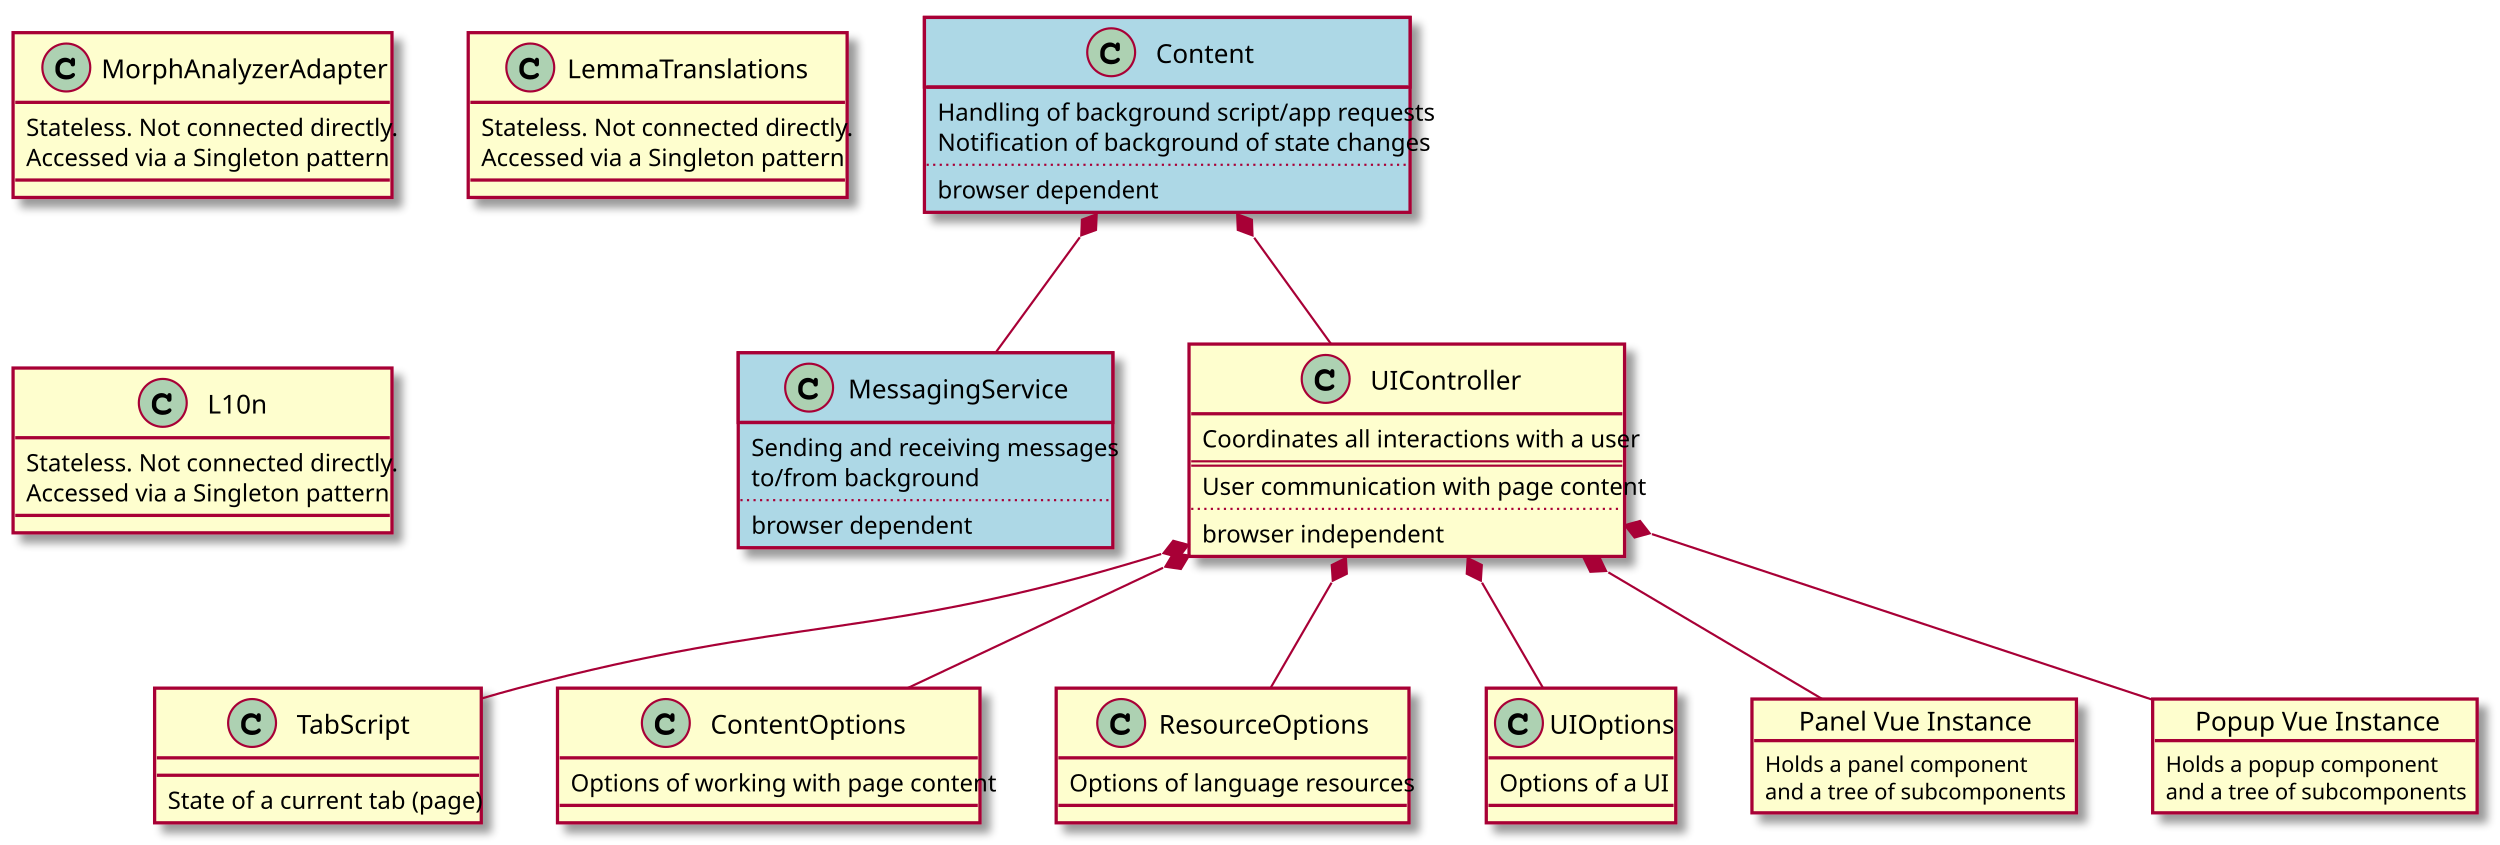
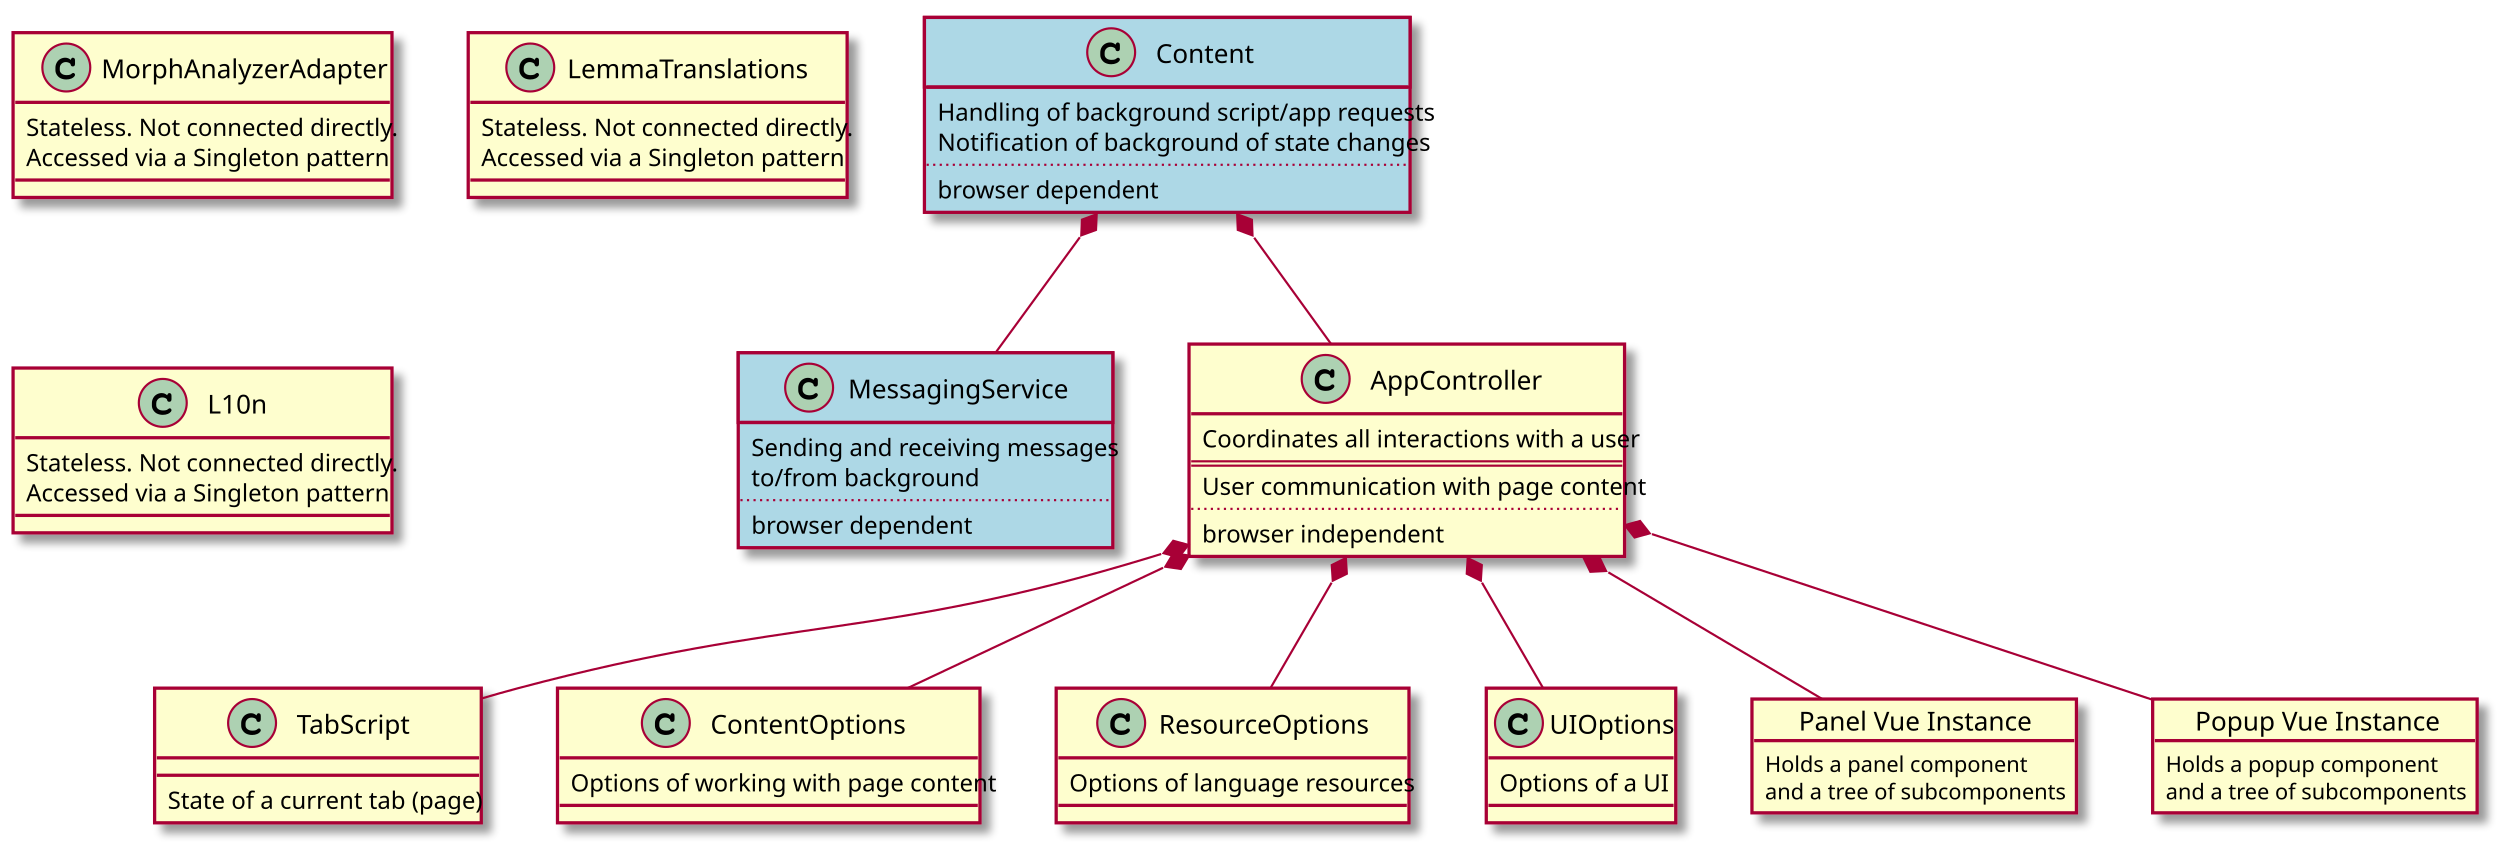
<svg xmlns="http://www.w3.org/2000/svg" contentScriptType="application/ecmascript" contentStyleType="text/css" height="388px" preserveAspectRatio="none" style="width:1148px;height:388px;" version="1.1" viewBox="0 0 1148 388" width="1148px" zoomAndPan="magnify">
  <defs>
    <filter height="300%" id="f968frsdiv7uc" width="300%" x="-1" y="-1">
      <feGaussianBlur result="blurOut" stdDeviation="2.0" />
      <feColorMatrix in="blurOut" result="blurOut2" type="matrix" values="0 0 0 0 0 0 0 0 0 0 0 0 0 0 0 0 0 0 .4 0" />
      <feOffset dx="4.0" dy="4.0" in="blurOut2" result="blurOut3" />
      <feBlend in="SourceGraphic" in2="blurOut3" mode="normal" />
    </filter>
  </defs>
  <g>
    <rect fill="#ADD8E6" filter="url(#f968frsdiv7uc)" height="89.508" id="Content" style="stroke: #A80036; stroke-width: 1.5;" width="223" x="424.5" y="8" />
    <rect fill="#ADD8E6" height="32" style="stroke: #A80036; stroke-width: 1.5;" width="223" x="424.5" y="8" />
    <ellipse cx="510.25" cy="24" fill="#ADD1B2" rx="11" ry="11" style="stroke: #A80036; stroke-width: 1.0;" />
    <path d="M512.25,20.5 Q512.453,20 512.688,19.75 Q512.922,19.5 513.188,19.5 Q513.656,19.5 513.953,19.781 Q514.25,20.062 514.25,20.719 L514.25,22.281 Q514.25,22.938 513.969,23.219 Q513.688,23.5 513.25,23.5 Q512.859,23.5 512.609,23.328 Q512.359,23.156 512.25,22.703 Q512.203,22.391 512.031,22.219 Q511.719,21.891 511.156,21.695 Q510.594,21.5 510.031,21.5 Q509.328,21.5 508.742,21.781 Q508.156,22.062 507.703,22.688 Q507.25,23.312 507.25,24.172 L507.25,25.094 Q507.25,26.125 508.094,26.812 Q508.938,27.5 510.438,27.5 Q511.328,27.5 511.953,27.297 Q512.312,27.188 512.719,26.828 Q512.984,26.625 513.125,26.562 Q513.266,26.5 513.438,26.5 Q513.766,26.5 514.008,26.758 Q514.25,27.016 514.25,27.375 Q514.25,27.719 513.906,28.125 Q513.406,28.719 512.609,29.047 Q511.562,29.5 510.281,29.5 Q508.781,29.5 507.578,28.906 Q506.609,28.438 505.93,27.422 Q505.25,26.406 505.25,25.203 L505.25,24.109 Q505.25,22.859 505.852,21.766 Q506.453,20.672 507.508,20.086 Q508.562,19.5 509.75,19.5 Q510.469,19.5 511.094,19.75 Q511.719,20 512.25,20.5 Z " />
    <text fill="#000000" font-family="sans-serif" font-size="12" lengthAdjust="spacingAndGlyphs" textLength="43" x="530.75" y="28.91">Content</text>
    <line style="stroke: #A80036; stroke-width: 1.5;" x1="425.5" x2="646.5" y1="40" y2="40" />
    <text fill="#000000" font-family="sans-serif" font-size="11" lengthAdjust="spacingAndGlyphs" textLength="211" x="430.5" y="55.419">Handling of background script/app requests</text>
    <text fill="#000000" font-family="sans-serif" font-size="11" lengthAdjust="spacingAndGlyphs" textLength="211" x="430.5" y="69.255">Notification of background of state changes</text>
    <line style="stroke: #A80036; stroke-width: 1.0; stroke-dasharray: 1.0,2.0;" x1="425.5" x2="646.5" y1="75.672" y2="75.672" />
    <text fill="#000000" font-family="sans-serif" font-size="11" lengthAdjust="spacingAndGlyphs" textLength="96" x="430.5" y="91.091">browser dependent</text>
    <rect fill="#ADD8E6" filter="url(#f968frsdiv7uc)" height="89.508" id="MessagingService" style="stroke: #A80036; stroke-width: 1.5;" width="172" x="339" y="162" />
    <rect fill="#ADD8E6" height="32" style="stroke: #A80036; stroke-width: 1.5;" width="172" x="339" y="162" />
    <ellipse cx="371.55" cy="178" fill="#ADD1B2" rx="11" ry="11" style="stroke: #A80036; stroke-width: 1.0;" />
    <path d="M373.55,174.5 Q373.753,174 373.988,173.75 Q374.222,173.5 374.488,173.5 Q374.956,173.5 375.253,173.781 Q375.55,174.062 375.55,174.719 L375.55,176.281 Q375.55,176.938 375.269,177.219 Q374.988,177.5 374.55,177.5 Q374.159,177.5 373.909,177.328 Q373.659,177.156 373.55,176.703 Q373.503,176.391 373.331,176.219 Q373.019,175.891 372.456,175.695 Q371.894,175.5 371.331,175.5 Q370.628,175.5 370.042,175.781 Q369.456,176.062 369.003,176.688 Q368.55,177.312 368.55,178.172 L368.55,179.094 Q368.55,180.125 369.394,180.812 Q370.238,181.5 371.738,181.5 Q372.628,181.5 373.253,181.297 Q373.613,181.188 374.019,180.828 Q374.284,180.625 374.425,180.562 Q374.566,180.5 374.738,180.5 Q375.066,180.5 375.308,180.758 Q375.55,181.016 375.55,181.375 Q375.55,181.719 375.206,182.125 Q374.706,182.719 373.909,183.047 Q372.863,183.5 371.581,183.5 Q370.081,183.5 368.878,182.906 Q367.909,182.438 367.23,181.422 Q366.55,180.406 366.55,179.203 L366.55,178.109 Q366.55,176.859 367.152,175.766 Q367.753,174.672 368.808,174.086 Q369.863,173.5 371.05,173.5 Q371.769,173.5 372.394,173.75 Q373.019,174 373.55,174.5 Z " />
    <text fill="#000000" font-family="sans-serif" font-size="12" lengthAdjust="spacingAndGlyphs" textLength="101" x="389.45" y="182.91">MessagingService</text>
    <line style="stroke: #A80036; stroke-width: 1.5;" x1="340" x2="510" y1="194" y2="194" />
    <text fill="#000000" font-family="sans-serif" font-size="11" lengthAdjust="spacingAndGlyphs" textLength="160" x="345" y="209.419">Sending and receiving messages</text>
    <text fill="#000000" font-family="sans-serif" font-size="11" lengthAdjust="spacingAndGlyphs" textLength="94" x="345" y="223.255">to/from background</text>
    <line style="stroke: #A80036; stroke-width: 1.0; stroke-dasharray: 1.0,2.0;" x1="340" x2="510" y1="229.672" y2="229.672" />
    <text fill="#000000" font-family="sans-serif" font-size="11" lengthAdjust="spacingAndGlyphs" textLength="96" x="345" y="245.091">browser dependent</text>
    <rect fill="#FEFECE" filter="url(#f968frsdiv7uc)" height="61.836" id="TabScript" style="stroke: #A80036; stroke-width: 1.5;" width="150" x="71" y="316" />
    <ellipse cx="115.75" cy="332" fill="#ADD1B2" rx="11" ry="11" style="stroke: #A80036; stroke-width: 1.0;" />
    <path d="M117.75,328.5 Q117.953,328 118.188,327.75 Q118.422,327.5 118.688,327.5 Q119.156,327.5 119.453,327.781 Q119.75,328.062 119.75,328.719 L119.75,330.281 Q119.75,330.938 119.469,331.219 Q119.188,331.5 118.75,331.5 Q118.359,331.5 118.109,331.328 Q117.859,331.156 117.75,330.703 Q117.703,330.391 117.531,330.219 Q117.219,329.891 116.656,329.695 Q116.094,329.5 115.531,329.5 Q114.828,329.5 114.242,329.781 Q113.656,330.062 113.203,330.688 Q112.75,331.312 112.75,332.172 L112.75,333.094 Q112.75,334.125 113.594,334.812 Q114.438,335.5 115.938,335.5 Q116.828,335.5 117.453,335.297 Q117.812,335.188 118.219,334.828 Q118.484,334.625 118.625,334.562 Q118.766,334.5 118.938,334.5 Q119.266,334.5 119.508,334.758 Q119.75,335.016 119.75,335.375 Q119.75,335.719 119.406,336.125 Q118.906,336.719 118.109,337.047 Q117.062,337.5 115.781,337.5 Q114.281,337.5 113.078,336.906 Q112.109,336.438 111.43,335.422 Q110.75,334.406 110.75,333.203 L110.75,332.109 Q110.75,330.859 111.352,329.766 Q111.953,328.672 113.008,328.086 Q114.062,327.5 115.25,327.5 Q115.969,327.5 116.594,327.75 Q117.219,328 117.75,328.5 Z " />
    <text fill="#000000" font-family="sans-serif" font-size="12" lengthAdjust="spacingAndGlyphs" textLength="52" x="136.25" y="336.91">TabScript</text>
    <line style="stroke: #A80036; stroke-width: 1.5;" x1="72" x2="220" y1="348" y2="348" />
    <line style="stroke: #A80036; stroke-width: 1.5;" x1="72" x2="220" y1="356" y2="356" />
    <text fill="#000000" font-family="sans-serif" font-size="11" lengthAdjust="spacingAndGlyphs" textLength="138" x="77" y="371.419">State of a current tab (page)</text>
    <rect fill="#FEFECE" filter="url(#f968frsdiv7uc)" height="61.836" id="ContentOptions" style="stroke: #A80036; stroke-width: 1.5;" width="194" x="256" y="316" />
    <ellipse cx="305.75" cy="332" fill="#ADD1B2" rx="11" ry="11" style="stroke: #A80036; stroke-width: 1.0;" />
    <path d="M307.75,328.5 Q307.953,328 308.188,327.75 Q308.422,327.5 308.688,327.5 Q309.156,327.5 309.453,327.781 Q309.75,328.062 309.75,328.719 L309.75,330.281 Q309.75,330.938 309.469,331.219 Q309.188,331.5 308.75,331.5 Q308.359,331.5 308.109,331.328 Q307.859,331.156 307.75,330.703 Q307.703,330.391 307.531,330.219 Q307.219,329.891 306.656,329.695 Q306.094,329.5 305.531,329.5 Q304.828,329.5 304.242,329.781 Q303.656,330.062 303.203,330.688 Q302.75,331.312 302.75,332.172 L302.75,333.094 Q302.75,334.125 303.594,334.812 Q304.438,335.5 305.938,335.5 Q306.828,335.5 307.453,335.297 Q307.812,335.188 308.219,334.828 Q308.484,334.625 308.625,334.562 Q308.766,334.5 308.938,334.5 Q309.266,334.5 309.508,334.758 Q309.75,335.016 309.75,335.375 Q309.75,335.719 309.406,336.125 Q308.906,336.719 308.109,337.047 Q307.062,337.5 305.781,337.5 Q304.281,337.5 303.078,336.906 Q302.109,336.438 301.43,335.422 Q300.75,334.406 300.75,333.203 L300.75,332.109 Q300.75,330.859 301.352,329.766 Q301.953,328.672 303.008,328.086 Q304.062,327.5 305.25,327.5 Q305.969,327.5 306.594,327.75 Q307.219,328 307.75,328.5 Z " />
    <text fill="#000000" font-family="sans-serif" font-size="12" lengthAdjust="spacingAndGlyphs" textLength="86" x="326.25" y="336.91">ContentOptions</text>
    <line style="stroke: #A80036; stroke-width: 1.5;" x1="257" x2="449" y1="348" y2="348" />
    <text fill="#000000" font-family="sans-serif" font-size="11" lengthAdjust="spacingAndGlyphs" textLength="182" x="262" y="363.419">Options of working with page content</text>
    <line style="stroke: #A80036; stroke-width: 1.5;" x1="257" x2="449" y1="369.836" y2="369.836" />
    <rect fill="#FEFECE" filter="url(#f968frsdiv7uc)" height="61.836" id="ResourceOptions" style="stroke: #A80036; stroke-width: 1.5;" width="162" x="485" y="316" />
    <ellipse cx="514.85" cy="332" fill="#ADD1B2" rx="11" ry="11" style="stroke: #A80036; stroke-width: 1.0;" />
    <path d="M516.85,328.5 Q517.053,328 517.288,327.75 Q517.522,327.5 517.788,327.5 Q518.256,327.5 518.553,327.781 Q518.85,328.062 518.85,328.719 L518.85,330.281 Q518.85,330.938 518.569,331.219 Q518.288,331.5 517.85,331.5 Q517.459,331.5 517.209,331.328 Q516.959,331.156 516.85,330.703 Q516.803,330.391 516.631,330.219 Q516.319,329.891 515.756,329.695 Q515.194,329.5 514.631,329.5 Q513.928,329.5 513.342,329.781 Q512.756,330.062 512.303,330.688 Q511.85,331.312 511.85,332.172 L511.85,333.094 Q511.85,334.125 512.694,334.812 Q513.538,335.5 515.038,335.5 Q515.928,335.5 516.553,335.297 Q516.913,335.188 517.319,334.828 Q517.584,334.625 517.725,334.562 Q517.866,334.5 518.038,334.5 Q518.366,334.5 518.608,334.758 Q518.85,335.016 518.85,335.375 Q518.85,335.719 518.506,336.125 Q518.006,336.719 517.209,337.047 Q516.163,337.5 514.881,337.5 Q513.381,337.5 512.178,336.906 Q511.209,336.438 510.53,335.422 Q509.85,334.406 509.85,333.203 L509.85,332.109 Q509.85,330.859 510.452,329.766 Q511.053,328.672 512.108,328.086 Q513.163,327.5 514.35,327.5 Q515.069,327.5 515.694,327.75 Q516.319,328 516.85,328.5 Z " />
    <text fill="#000000" font-family="sans-serif" font-size="12" lengthAdjust="spacingAndGlyphs" textLength="97" x="532.15" y="336.91">ResourceOptions</text>
    <line style="stroke: #A80036; stroke-width: 1.5;" x1="486" x2="646" y1="348" y2="348" />
    <text fill="#000000" font-family="sans-serif" font-size="11" lengthAdjust="spacingAndGlyphs" textLength="150" x="491" y="363.419">Options of language resources</text>
    <line style="stroke: #A80036; stroke-width: 1.5;" x1="486" x2="646" y1="369.836" y2="369.836" />
    <rect fill="#FEFECE" filter="url(#f968frsdiv7uc)" height="61.836" id="UIOptions" style="stroke: #A80036; stroke-width: 1.5;" width="87" x="682.5" y="316" />
    <ellipse cx="697.5" cy="332" fill="#ADD1B2" rx="11" ry="11" style="stroke: #A80036; stroke-width: 1.0;" />
    <path d="M699.5,328.5 Q699.703,328 699.938,327.75 Q700.172,327.5 700.438,327.5 Q700.906,327.5 701.203,327.781 Q701.5,328.062 701.5,328.719 L701.5,330.281 Q701.5,330.938 701.219,331.219 Q700.938,331.5 700.5,331.5 Q700.109,331.5 699.859,331.328 Q699.609,331.156 699.5,330.703 Q699.453,330.391 699.281,330.219 Q698.969,329.891 698.406,329.695 Q697.844,329.5 697.281,329.5 Q696.578,329.5 695.992,329.781 Q695.406,330.062 694.953,330.688 Q694.5,331.312 694.5,332.172 L694.5,333.094 Q694.5,334.125 695.344,334.812 Q696.188,335.5 697.688,335.5 Q698.578,335.5 699.203,335.297 Q699.562,335.188 699.969,334.828 Q700.234,334.625 700.375,334.562 Q700.516,334.5 700.688,334.5 Q701.016,334.5 701.258,334.758 Q701.5,335.016 701.5,335.375 Q701.5,335.719 701.156,336.125 Q700.656,336.719 699.859,337.047 Q698.812,337.5 697.531,337.5 Q696.031,337.5 694.828,336.906 Q693.859,336.438 693.18,335.422 Q692.5,334.406 692.5,333.203 L692.5,332.109 Q692.5,330.859 693.102,329.766 Q693.703,328.672 694.758,328.086 Q695.812,327.5 697,327.5 Q697.719,327.5 698.344,327.75 Q698.969,328 699.5,328.5 Z " />
    <text fill="#000000" font-family="sans-serif" font-size="12" lengthAdjust="spacingAndGlyphs" textLength="55" x="711.5" y="336.91">UIOptions</text>
    <line style="stroke: #A80036; stroke-width: 1.5;" x1="683.5" x2="768.5" y1="348" y2="348" />
    <text fill="#000000" font-family="sans-serif" font-size="11" lengthAdjust="spacingAndGlyphs" textLength="71" x="688.5" y="363.419">Options of a UI</text>
    <line style="stroke: #A80036; stroke-width: 1.5;" x1="683.5" x2="768.5" y1="369.836" y2="369.836" />
    <rect fill="#FEFECE" filter="url(#f968frsdiv7uc)" height="75.672" id="MorphAnalyzerAdapter" style="stroke: #A80036; stroke-width: 1.5;" width="174" x="6" y="15" />
    <ellipse cx="30.45" cy="31" fill="#ADD1B2" rx="11" ry="11" style="stroke: #A80036; stroke-width: 1.0;" />
    <path d="M32.45,27.5 Q32.653,27 32.888,26.75 Q33.122,26.5 33.388,26.5 Q33.856,26.5 34.153,26.781 Q34.45,27.062 34.45,27.719 L34.45,29.281 Q34.45,29.938 34.169,30.219 Q33.888,30.5 33.45,30.5 Q33.059,30.5 32.809,30.328 Q32.559,30.156 32.45,29.703 Q32.403,29.391 32.231,29.219 Q31.919,28.891 31.356,28.695 Q30.794,28.5 30.231,28.5 Q29.528,28.5 28.942,28.781 Q28.356,29.062 27.903,29.688 Q27.45,30.312 27.45,31.172 L27.45,32.094 Q27.45,33.125 28.294,33.812 Q29.137,34.5 30.637,34.5 Q31.528,34.5 32.153,34.297 Q32.513,34.188 32.919,33.828 Q33.184,33.625 33.325,33.562 Q33.466,33.5 33.638,33.5 Q33.966,33.5 34.208,33.758 Q34.45,34.016 34.45,34.375 Q34.45,34.719 34.106,35.125 Q33.606,35.719 32.809,36.047 Q31.762,36.5 30.481,36.5 Q28.981,36.5 27.778,35.906 Q26.809,35.438 26.13,34.422 Q25.45,33.406 25.45,32.203 L25.45,31.109 Q25.45,29.859 26.052,28.766 Q26.653,27.672 27.708,27.086 Q28.762,26.5 29.95,26.5 Q30.669,26.5 31.294,26.75 Q31.919,27 32.45,27.5 Z " />
    <text fill="#000000" font-family="sans-serif" font-size="12" lengthAdjust="spacingAndGlyphs" textLength="121" x="46.55" y="35.91">MorphAnalyzerAdapter</text>
    <line style="stroke: #A80036; stroke-width: 1.5;" x1="7" x2="179" y1="47" y2="47" />
    <text fill="#000000" font-family="sans-serif" font-size="11" lengthAdjust="spacingAndGlyphs" textLength="162" x="12" y="62.419">Stateless. Not connected directly.</text>
    <text fill="#000000" font-family="sans-serif" font-size="11" lengthAdjust="spacingAndGlyphs" textLength="160" x="12" y="76.255">Accessed via a Singleton pattern</text>
    <line style="stroke: #A80036; stroke-width: 1.5;" x1="7" x2="179" y1="82.672" y2="82.672" />
    <rect fill="#FEFECE" filter="url(#f968frsdiv7uc)" height="75.672" id="LemmaTranslations" style="stroke: #A80036; stroke-width: 1.5;" width="174" x="215" y="15" />
    <ellipse cx="243.5" cy="31" fill="#ADD1B2" rx="11" ry="11" style="stroke: #A80036; stroke-width: 1.0;" />
    <path d="M245.5,27.5 Q245.703,27 245.938,26.75 Q246.172,26.5 246.438,26.5 Q246.906,26.5 247.203,26.781 Q247.5,27.062 247.5,27.719 L247.5,29.281 Q247.5,29.938 247.219,30.219 Q246.938,30.5 246.5,30.5 Q246.109,30.5 245.859,30.328 Q245.609,30.156 245.5,29.703 Q245.453,29.391 245.281,29.219 Q244.969,28.891 244.406,28.695 Q243.844,28.5 243.281,28.5 Q242.578,28.5 241.992,28.781 Q241.406,29.062 240.953,29.688 Q240.5,30.312 240.5,31.172 L240.5,32.094 Q240.5,33.125 241.344,33.812 Q242.188,34.5 243.688,34.5 Q244.578,34.5 245.203,34.297 Q245.562,34.188 245.969,33.828 Q246.234,33.625 246.375,33.562 Q246.516,33.5 246.688,33.5 Q247.016,33.5 247.258,33.758 Q247.5,34.016 247.5,34.375 Q247.5,34.719 247.156,35.125 Q246.656,35.719 245.859,36.047 Q244.812,36.5 243.531,36.5 Q242.031,36.5 240.828,35.906 Q239.859,35.438 239.18,34.422 Q238.5,33.406 238.5,32.203 L238.5,31.109 Q238.5,29.859 239.102,28.766 Q239.703,27.672 240.758,27.086 Q241.812,26.5 243,26.5 Q243.719,26.5 244.344,26.75 Q244.969,27 245.5,27.5 Z " />
    <text fill="#000000" font-family="sans-serif" font-size="12" lengthAdjust="spacingAndGlyphs" textLength="112" x="260.5" y="35.91">LemmaTranslations</text>
    <line style="stroke: #A80036; stroke-width: 1.5;" x1="216" x2="388" y1="47" y2="47" />
    <text fill="#000000" font-family="sans-serif" font-size="11" lengthAdjust="spacingAndGlyphs" textLength="162" x="221" y="62.419">Stateless. Not connected directly.</text>
    <text fill="#000000" font-family="sans-serif" font-size="11" lengthAdjust="spacingAndGlyphs" textLength="160" x="221" y="76.255">Accessed via a Singleton pattern</text>
    <line style="stroke: #A80036; stroke-width: 1.5;" x1="216" x2="388" y1="82.672" y2="82.672" />
-     <rect fill="#FEFECE" filter="url(#f968frsdiv7uc)" height="97.508" id="UIController" style="stroke: #A80036; stroke-width: 1.5;" width="200" x="546" y="158" />
+     <rect fill="#FEFECE" filter="url(#f968frsdiv7uc)" height="97.508" id="AppController" style="stroke: #A80036; stroke-width: 1.5;" width="200" x="546" y="158" />
    <ellipse cx="608.75" cy="174" fill="#ADD1B2" rx="11" ry="11" style="stroke: #A80036; stroke-width: 1.0;" />
    <path d="M610.75,170.5 Q610.953,170 611.188,169.75 Q611.422,169.5 611.688,169.5 Q612.156,169.5 612.453,169.781 Q612.75,170.062 612.75,170.719 L612.75,172.281 Q612.75,172.938 612.469,173.219 Q612.188,173.5 611.75,173.5 Q611.359,173.5 611.109,173.328 Q610.859,173.156 610.75,172.703 Q610.703,172.391 610.531,172.219 Q610.219,171.891 609.656,171.695 Q609.094,171.5 608.531,171.5 Q607.828,171.5 607.242,171.781 Q606.656,172.062 606.203,172.688 Q605.75,173.312 605.75,174.172 L605.75,175.094 Q605.75,176.125 606.594,176.812 Q607.438,177.5 608.938,177.5 Q609.828,177.5 610.453,177.297 Q610.812,177.188 611.219,176.828 Q611.484,176.625 611.625,176.562 Q611.766,176.5 611.938,176.5 Q612.266,176.5 612.508,176.758 Q612.75,177.016 612.75,177.375 Q612.75,177.719 612.406,178.125 Q611.906,178.719 611.109,179.047 Q610.062,179.5 608.781,179.5 Q607.281,179.5 606.078,178.906 Q605.109,178.438 604.43,177.422 Q603.75,176.406 603.75,175.203 L603.75,174.109 Q603.75,172.859 604.352,171.766 Q604.953,170.672 606.008,170.086 Q607.062,169.5 608.25,169.5 Q608.969,169.5 609.594,169.75 Q610.219,170 610.75,170.5 Z " />
-     <text fill="#000000" font-family="sans-serif" font-size="12" lengthAdjust="spacingAndGlyphs" textLength="66" x="629.25" y="178.91">UIController</text>
+     <text fill="#000000" font-family="sans-serif" font-size="12" lengthAdjust="spacingAndGlyphs" textLength="66" x="629.25" y="178.91">AppController</text>
    <line style="stroke: #A80036; stroke-width: 1.5;" x1="547" x2="745" y1="190" y2="190" />
    <text fill="#000000" font-family="sans-serif" font-size="11" lengthAdjust="spacingAndGlyphs" textLength="188" x="552" y="205.419">Coordinates all interactions with a user</text>
    <line style="stroke: #A80036; stroke-width: 1.0;" x1="547" x2="745" y1="211.836" y2="211.836" />
    <line style="stroke: #A80036; stroke-width: 1.0;" x1="547" x2="745" y1="213.836" y2="213.836" />
    <text fill="#000000" font-family="sans-serif" font-size="11" lengthAdjust="spacingAndGlyphs" textLength="187" x="552" y="227.255">User communication with page content</text>
    <line style="stroke: #A80036; stroke-width: 1.0; stroke-dasharray: 1.0,2.0;" x1="547" x2="745" y1="233.672" y2="233.672" />
    <text fill="#000000" font-family="sans-serif" font-size="11" lengthAdjust="spacingAndGlyphs" textLength="104" x="552" y="249.091">browser independent</text>
    <rect fill="#FEFECE" filter="url(#f968frsdiv7uc)" height="52.25" style="stroke: #A80036; stroke-width: 1.5;" width="149" x="804.5" y="321" />
    <text fill="#000000" font-family="sans-serif" font-size="12" lengthAdjust="spacingAndGlyphs" textLength="106" x="826" y="335.457">Panel Vue Instance</text>
    <line style="stroke: #A80036; stroke-width: 1.5;" x1="805.5" x2="952.5" y1="340.094" y2="340.094" />
    <text fill="#000000" font-family="sans-serif" font-size="10" lengthAdjust="spacingAndGlyphs" textLength="122" x="810.5" y="354.475">Holds a panel component</text>
    <text fill="#000000" font-family="sans-serif" font-size="10" lengthAdjust="spacingAndGlyphs" textLength="137" x="810.5" y="367.053">and a tree of subcomponents</text>
    <rect fill="#FEFECE" filter="url(#f968frsdiv7uc)" height="52.25" style="stroke: #A80036; stroke-width: 1.5;" width="149" x="988.5" y="321" />
    <text fill="#000000" font-family="sans-serif" font-size="12" lengthAdjust="spacingAndGlyphs" textLength="110" x="1008" y="335.457">Popup Vue Instance</text>
    <line style="stroke: #A80036; stroke-width: 1.5;" x1="989.5" x2="1136.5" y1="340.094" y2="340.094" />
    <text fill="#000000" font-family="sans-serif" font-size="10" lengthAdjust="spacingAndGlyphs" textLength="125" x="994.5" y="354.475">Holds a popup component</text>
    <text fill="#000000" font-family="sans-serif" font-size="10" lengthAdjust="spacingAndGlyphs" textLength="137" x="994.5" y="367.053">and a tree of subcomponents</text>
    <rect fill="#FEFECE" filter="url(#f968frsdiv7uc)" height="75.672" id="L10n" style="stroke: #A80036; stroke-width: 1.5;" width="174" x="6" y="169" />
    <ellipse cx="74.75" cy="185" fill="#ADD1B2" rx="11" ry="11" style="stroke: #A80036; stroke-width: 1.0;" />
    <path d="M76.75,181.5 Q76.953,181 77.188,180.75 Q77.422,180.5 77.688,180.5 Q78.156,180.5 78.453,180.781 Q78.75,181.062 78.75,181.719 L78.75,183.281 Q78.75,183.938 78.469,184.219 Q78.188,184.5 77.75,184.5 Q77.359,184.5 77.109,184.328 Q76.859,184.156 76.75,183.703 Q76.703,183.391 76.531,183.219 Q76.219,182.891 75.656,182.695 Q75.094,182.5 74.531,182.5 Q73.828,182.5 73.242,182.781 Q72.656,183.062 72.203,183.688 Q71.75,184.312 71.75,185.172 L71.75,186.094 Q71.75,187.125 72.594,187.812 Q73.438,188.5 74.938,188.5 Q75.828,188.5 76.453,188.297 Q76.812,188.188 77.219,187.828 Q77.484,187.625 77.625,187.562 Q77.766,187.5 77.938,187.5 Q78.266,187.5 78.508,187.758 Q78.75,188.016 78.75,188.375 Q78.75,188.719 78.406,189.125 Q77.906,189.719 77.109,190.047 Q76.062,190.5 74.781,190.5 Q73.281,190.5 72.078,189.906 Q71.109,189.438 70.43,188.422 Q69.75,187.406 69.75,186.203 L69.75,185.109 Q69.75,183.859 70.352,182.766 Q70.953,181.672 72.008,181.086 Q73.062,180.5 74.25,180.5 Q74.969,180.5 75.594,180.75 Q76.219,181 76.75,181.5 Z " />
    <text fill="#000000" font-family="sans-serif" font-size="12" lengthAdjust="spacingAndGlyphs" textLength="28" x="95.25" y="189.91">L10n</text>
    <line style="stroke: #A80036; stroke-width: 1.5;" x1="7" x2="179" y1="201" y2="201" />
    <text fill="#000000" font-family="sans-serif" font-size="11" lengthAdjust="spacingAndGlyphs" textLength="162" x="12" y="216.419">Stateless. Not connected directly.</text>
    <text fill="#000000" font-family="sans-serif" font-size="11" lengthAdjust="spacingAndGlyphs" textLength="160" x="12" y="230.255">Accessed via a Singleton pattern</text>
    <line style="stroke: #A80036; stroke-width: 1.5;" x1="7" x2="179" y1="236.672" y2="236.672" />
-     <path d="M575.919,109.16 C587.456,125.103 599.953,142.372 611.156,157.852 " fill="none" id="Content-UIController" style="stroke: #A80036; stroke-width: 1.0;" />
+     <path d="M575.919,109.16 C587.456,125.103 599.953,142.372 611.156,157.852 " fill="none" id="Content-AppController" style="stroke: #A80036; stroke-width: 1.0;" />
    <polygon fill="#A80036" points="568.112,98.373,568.389,105.579,575.147,108.094,574.87,100.889,568.112,98.373" style="stroke: #A80036; stroke-width: 1.0;" />
    <path d="M495.87,108.953 C483.177,126.334 469.32,145.31 457.253,161.834 " fill="none" id="Content-MessagingService" style="stroke: #A80036; stroke-width: 1.0;" />
    <polygon fill="#A80036" points="503.596,98.373,496.827,100.86,496.52,108.065,503.289,105.578,503.596,98.373" style="stroke: #A80036; stroke-width: 1.0;" />
-     <path d="M738.554,262.817 C772.508,282.928 809.299,304.718 836.705,320.95 " fill="none" id="UIController-PanelVI" style="stroke: #A80036; stroke-width: 1.0;" />
+     <path d="M738.554,262.817 C772.508,282.928 809.299,304.718 836.705,320.95 " fill="none" id="AppController-PanelVI" style="stroke: #A80036; stroke-width: 1.0;" />
    <polygon fill="#A80036" points="727.165,256.072,730.289,262.571,737.49,262.187,734.366,255.688,727.165,256.072" style="stroke: #A80036; stroke-width: 1.0;" />
-     <path d="M758.583,245.258 C831.447,269.371 924.296,300.098 988.185,321.241 " fill="none" id="UIController-PopupVI" style="stroke: #A80036; stroke-width: 1.0;" />
+     <path d="M758.583,245.258 C831.447,269.371 924.296,300.098 988.185,321.241 " fill="none" id="AppController-PopupVI" style="stroke: #A80036; stroke-width: 1.0;" />
    <polygon fill="#A80036" points="746.147,241.142,750.586,246.825,757.539,244.912,753.1,239.23,746.147,241.142" style="stroke: #A80036; stroke-width: 1.0;" />
-     <path d="M533.21,254.38 C531.465,254.934 529.727,255.475 528,256 C402.074,294.289 365.208,282.212 238,316 C232.479,317.466 226.802,319.072 221.108,320.755 " fill="none" id="UIController-TabScript" style="stroke: #A80036; stroke-width: 1.0;" />
+     <path d="M533.21,254.38 C531.465,254.934 529.727,255.475 528,256 C402.074,294.289 365.208,282.212 238,316 C232.479,317.466 226.802,319.072 221.108,320.755 " fill="none" id="AppController-TabScript" style="stroke: #A80036; stroke-width: 1.0;" />
    <polygon fill="#A80036" points="545.7,250.229,538.745,248.326,534.312,254.014,541.268,255.917,545.7,250.229" style="stroke: #A80036; stroke-width: 1.0;" />
-     <path d="M534.071,260.718 C494.371,279.416 451.079,299.806 416.783,315.959 " fill="none" id="UIController-ContentOptions" style="stroke: #A80036; stroke-width: 1.0;" />
+     <path d="M534.071,260.718 C494.371,279.416 451.079,299.806 416.783,315.959 " fill="none" id="AppController-ContentOptions" style="stroke: #A80036; stroke-width: 1.0;" />
    <polygon fill="#A80036" points="545.986,255.106,538.854,254.044,535.13,260.219,542.262,261.281,545.986,255.106" style="stroke: #A80036; stroke-width: 1.0;" />
-     <path d="M611.458,267.586 C601.839,284.177 591.792,301.509 583.597,315.646 " fill="none" id="UIController-ResourceOptions" style="stroke: #A80036; stroke-width: 1.0;" />
+     <path d="M611.458,267.586 C601.839,284.177 591.792,301.509 583.597,315.646 " fill="none" id="AppController-ResourceOptions" style="stroke: #A80036; stroke-width: 1.0;" />
    <polygon fill="#A80036" points="618.02,256.266,611.55,259.45,612.001,266.647,618.471,263.463,618.02,256.266" style="stroke: #A80036; stroke-width: 1.0;" />
-     <path d="M680.542,267.586 C690.161,284.177 700.208,301.509 708.403,315.646 " fill="none" id="UIController-UIOptions" style="stroke: #A80036; stroke-width: 1.0;" />
+     <path d="M680.542,267.586 C690.161,284.177 700.208,301.509 708.403,315.646 " fill="none" id="AppController-UIOptions" style="stroke: #A80036; stroke-width: 1.0;" />
    <polygon fill="#A80036" points="673.98,256.266,673.529,263.463,679.999,266.647,680.45,259.45,673.98,256.266" style="stroke: #A80036; stroke-width: 1.0;" />
  </g>
</svg>
